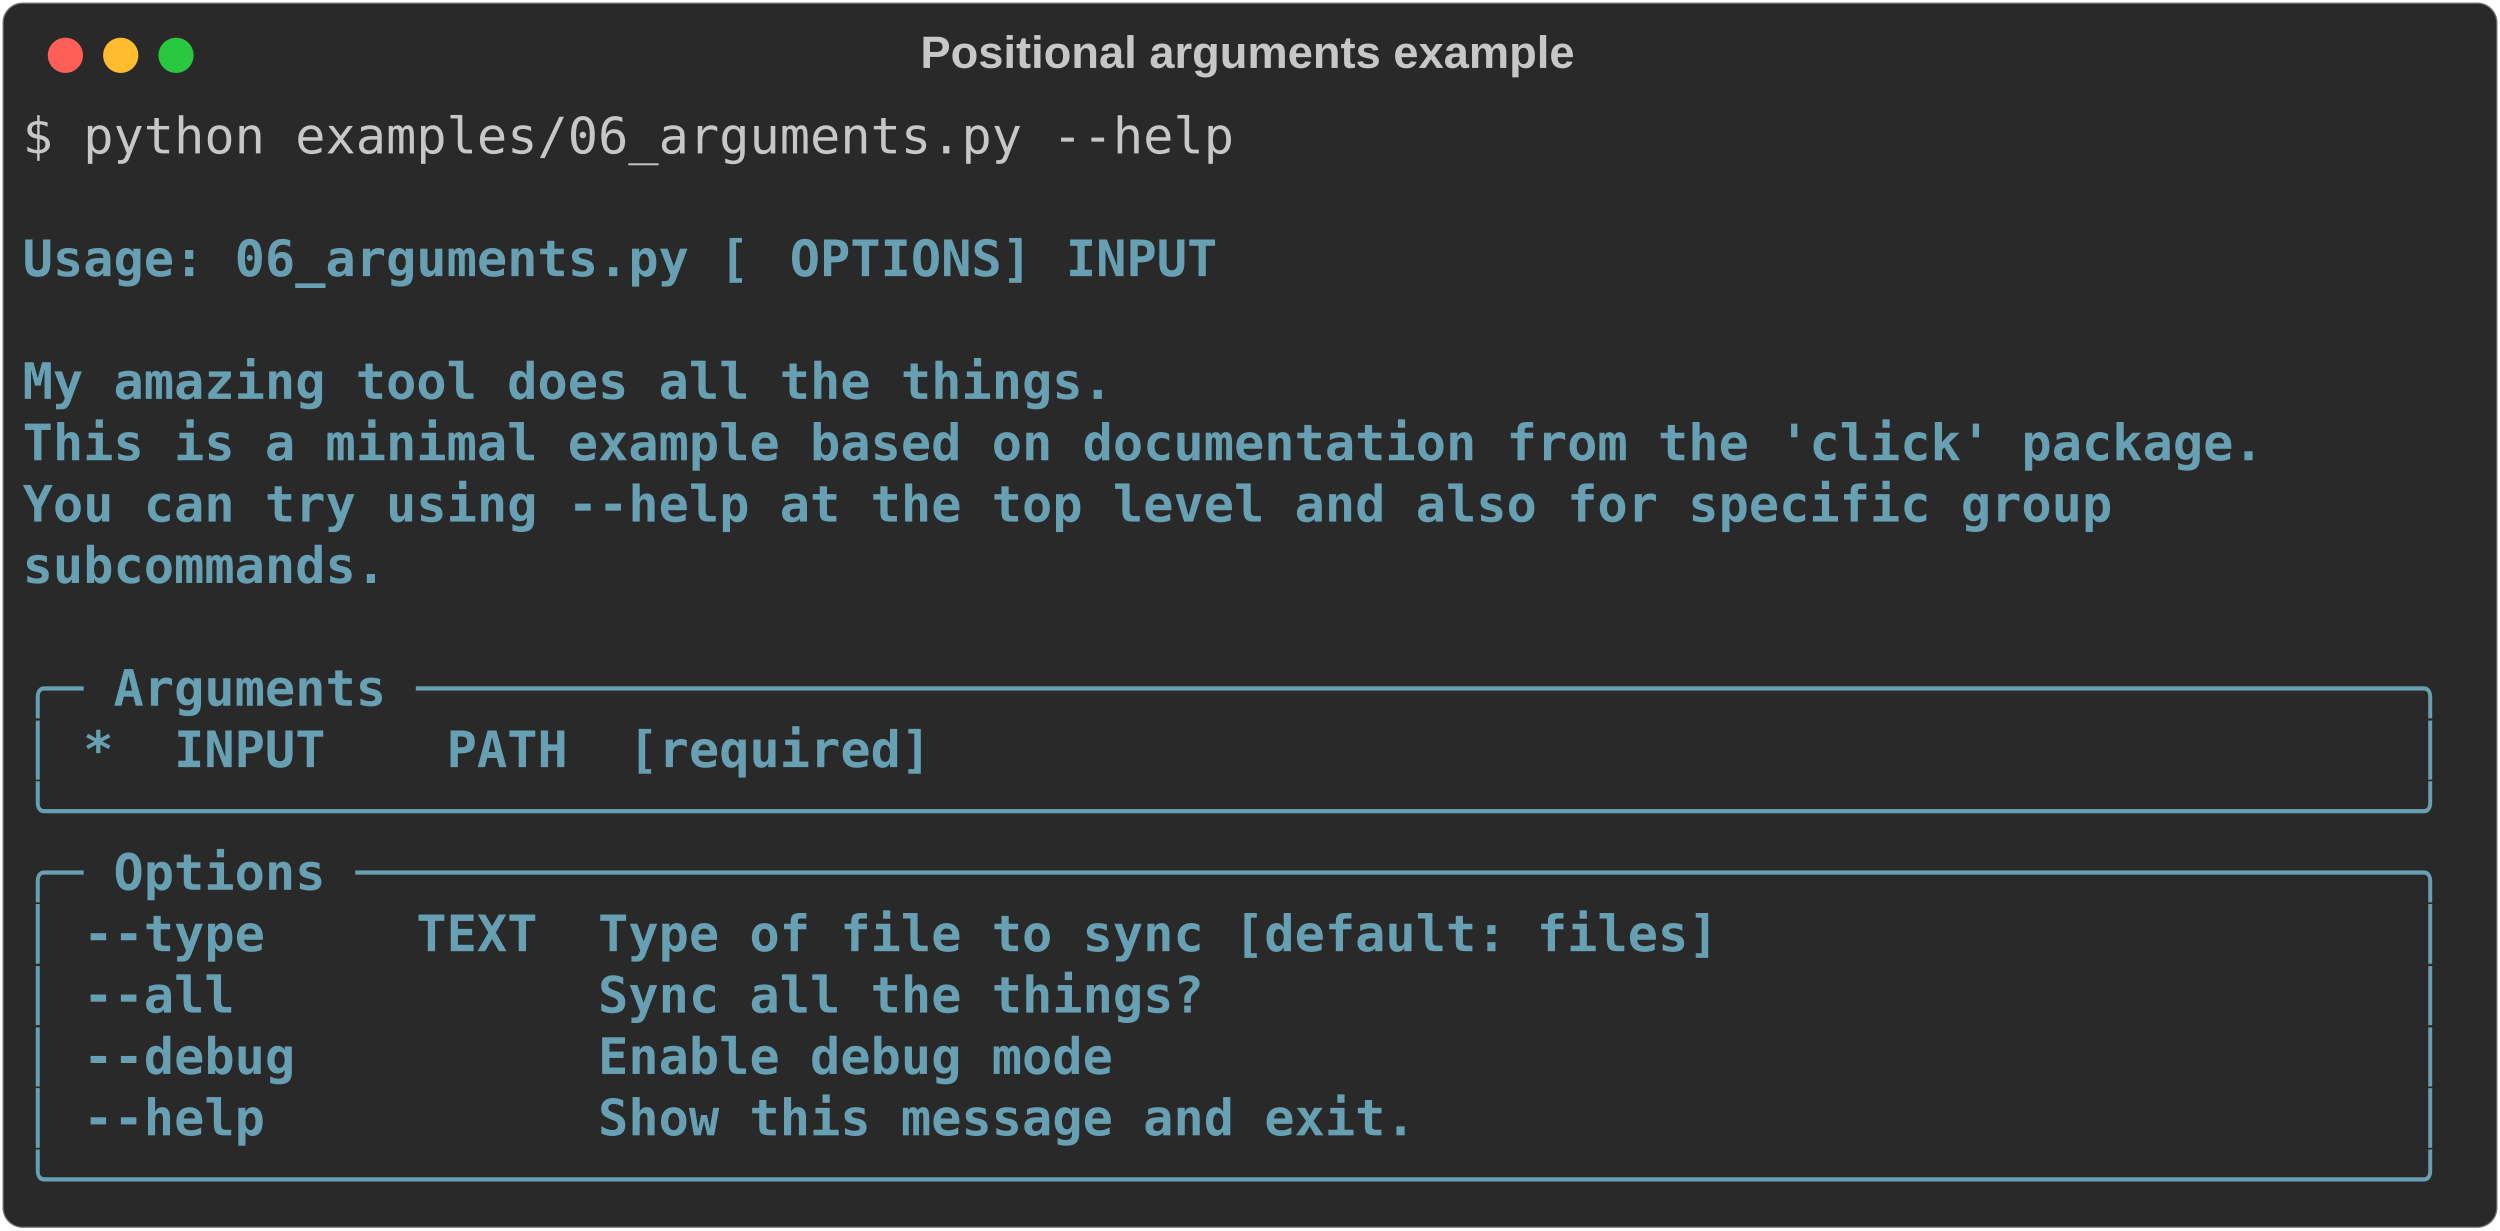
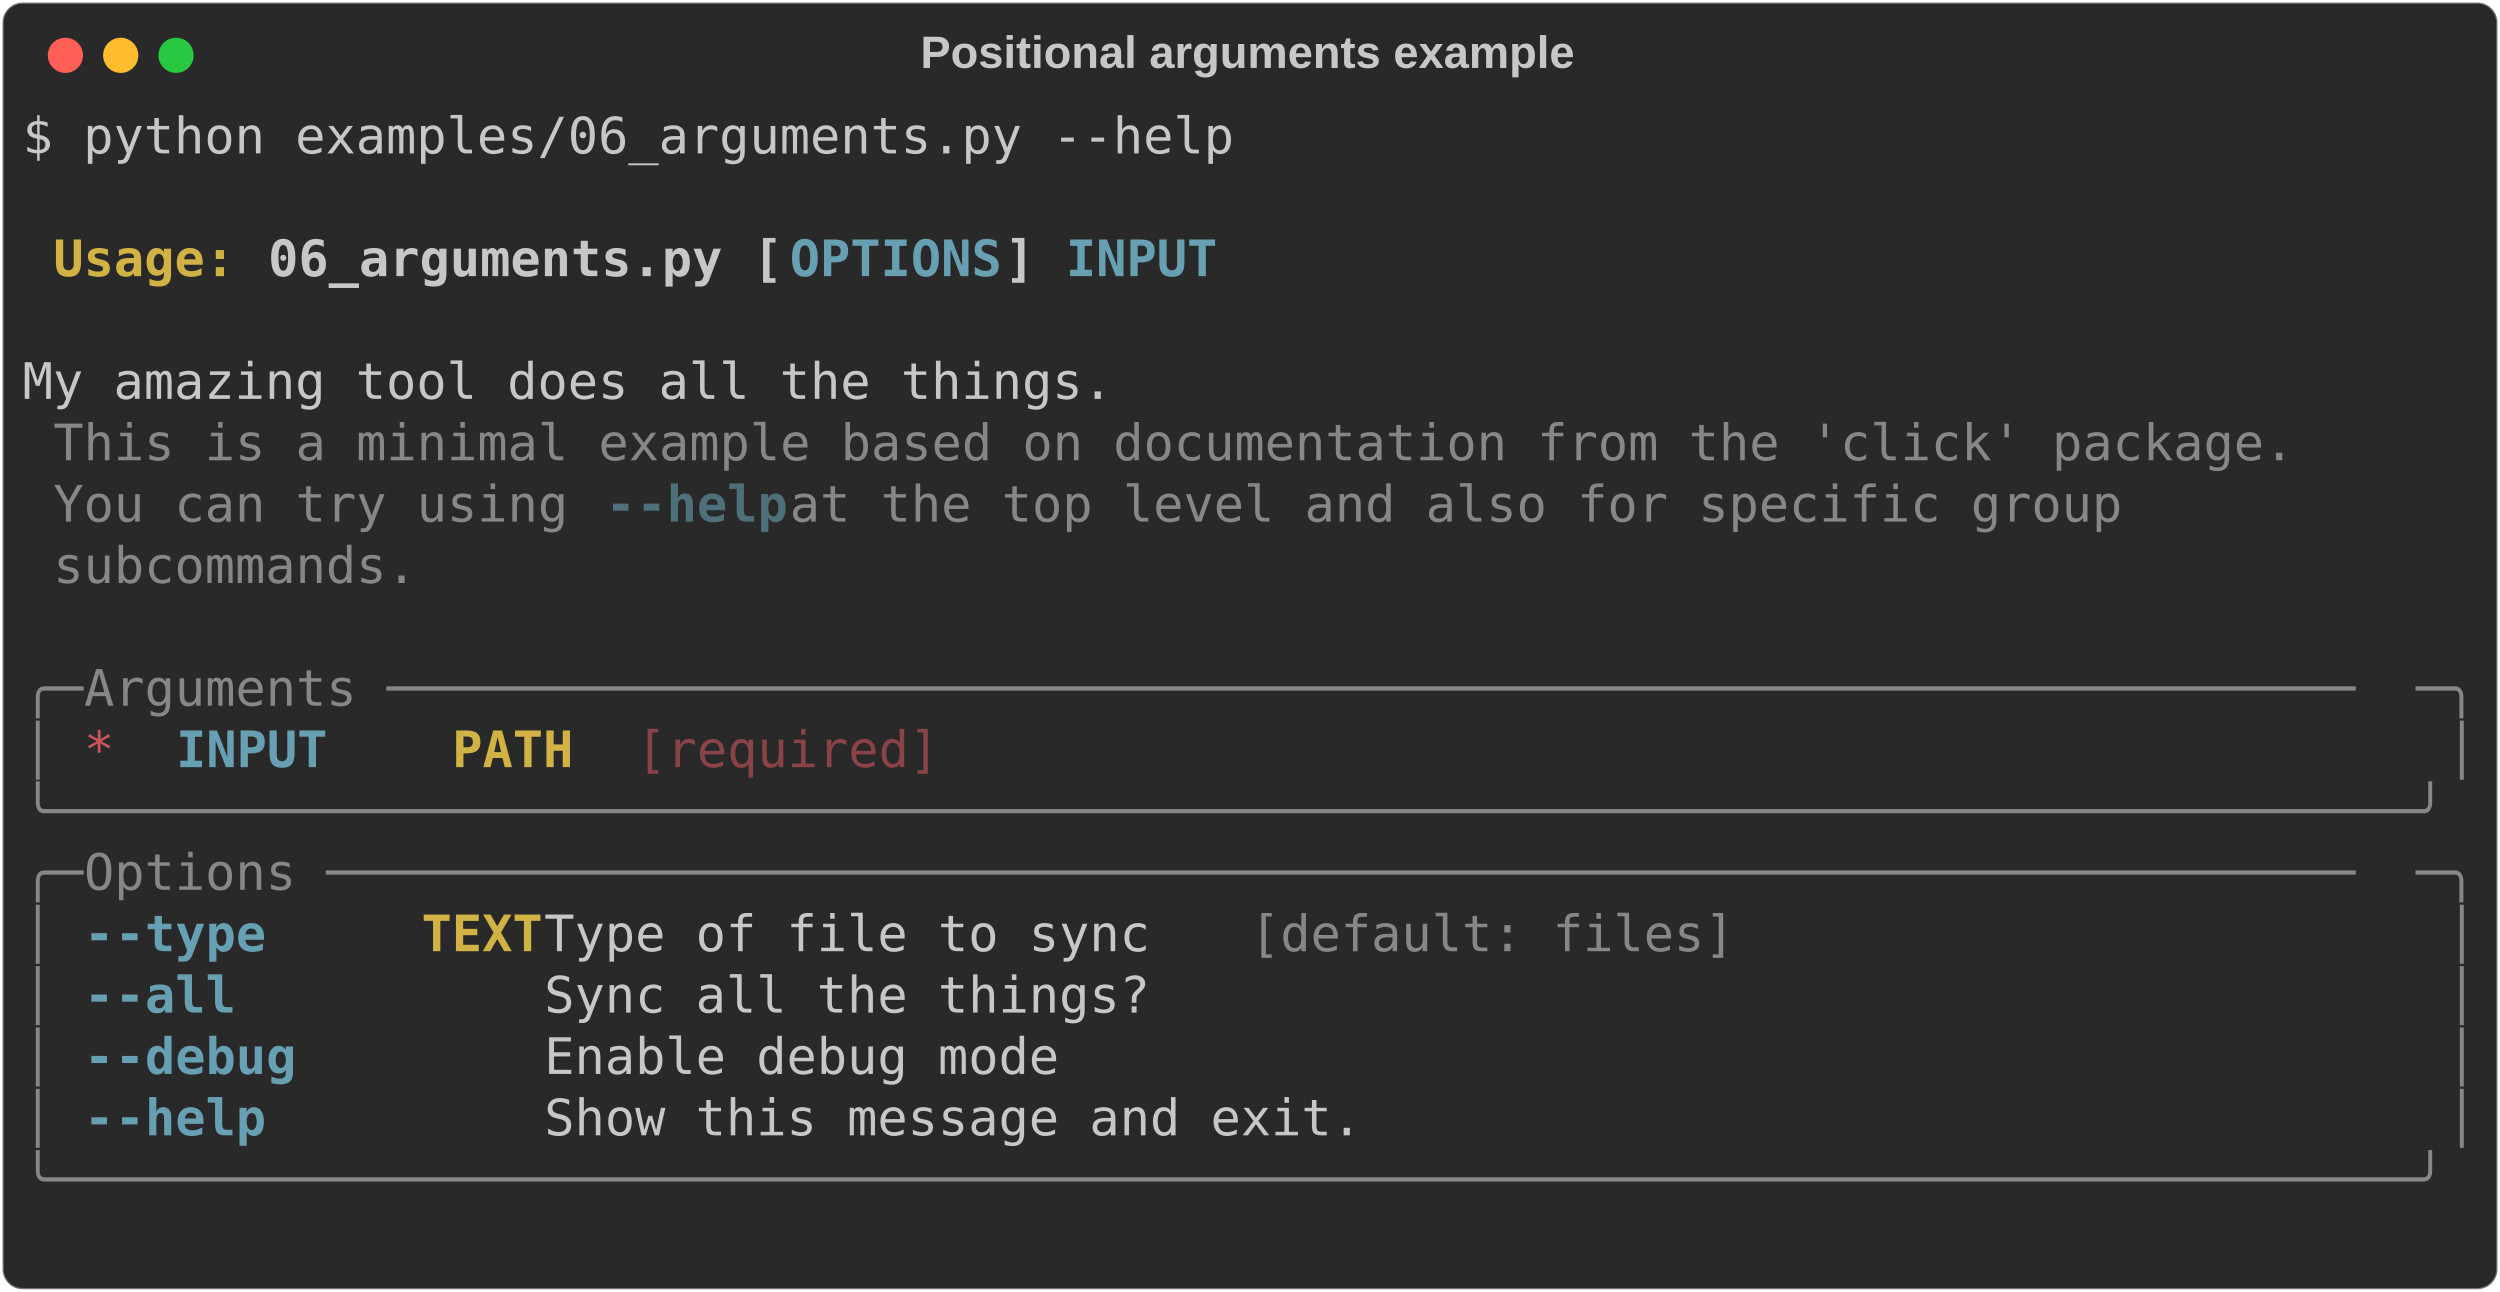
- <svg xmlns="http://www.w3.org/2000/svg" class="rich-terminal" viewBox="0 0 994 489.2">
+ <svg xmlns="http://www.w3.org/2000/svg" class="rich-terminal" viewBox="0 0 994 513.6">
  <style>

    @font-face {
        font-family: "Fira Code";
        src: local("FiraCode-Regular"),
                url("https://cdnjs.cloudflare.com/ajax/libs/firacode/6.2.0/woff2/FiraCode-Regular.woff2") format("woff2"),
                url("https://cdnjs.cloudflare.com/ajax/libs/firacode/6.2.0/woff/FiraCode-Regular.woff") format("woff");
        font-style: normal;
        font-weight: 400;
    }
    @font-face {
        font-family: "Fira Code";
        src: local("FiraCode-Bold"),
                url("https://cdnjs.cloudflare.com/ajax/libs/firacode/6.2.0/woff2/FiraCode-Bold.woff2") format("woff2"),
                url("https://cdnjs.cloudflare.com/ajax/libs/firacode/6.2.0/woff/FiraCode-Bold.woff") format("woff");
        font-style: bold;
        font-weight: 700;
    }

-     .terminal-728476912-matrix {
+     .terminal-3567147894-matrix {
        font-family: Fira Code, monospace;
        font-size: 20px;
        line-height: 24.4px;
        font-variant-east-asian: full-width;
    }

-     .terminal-728476912-title {
+     .terminal-3567147894-title {
        font-size: 18px;
        font-weight: bold;
        font-family: arial;
    }

-     .terminal-728476912-r1 { fill: #c5c8c6 }
- .terminal-728476912-r2 { fill: #68a0b3;font-weight: bold }
+     .terminal-3567147894-r1 { fill: #c5c8c6 }
+ .terminal-3567147894-r2 { fill: #c5c8c6;font-weight: bold }
+ .terminal-3567147894-r3 { fill: #d0b344;font-weight: bold }
+ .terminal-3567147894-r4 { fill: #68a0b3;font-weight: bold }
+ .terminal-3567147894-r5 { fill: #868887 }
+ .terminal-3567147894-r6 { fill: #4e707b;font-weight: bold }
+ .terminal-3567147894-r7 { fill: #cc555a }
+ .terminal-3567147894-r8 { fill: #8a4346 }
    </style>
  <defs>
-     <clipPath id="terminal-728476912-clip-terminal">
-       <rect x="0" y="0" width="975.0" height="438.2" />
-     </clipPath>
-     <clipPath id="terminal-728476912-line-0">
+     <clipPath id="terminal-3567147894-clip-terminal">
+       <rect x="0" y="0" width="975.0" height="462.6" />
+     </clipPath>
+     <clipPath id="terminal-3567147894-line-0">
      <rect x="0" y="1.5" width="976" height="24.65" />
    </clipPath>
-     <clipPath id="terminal-728476912-line-1">
+     <clipPath id="terminal-3567147894-line-1">
      <rect x="0" y="25.9" width="976" height="24.65" />
    </clipPath>
-     <clipPath id="terminal-728476912-line-2">
+     <clipPath id="terminal-3567147894-line-2">
      <rect x="0" y="50.3" width="976" height="24.65" />
    </clipPath>
-     <clipPath id="terminal-728476912-line-3">
+     <clipPath id="terminal-3567147894-line-3">
      <rect x="0" y="74.7" width="976" height="24.65" />
    </clipPath>
-     <clipPath id="terminal-728476912-line-4">
+     <clipPath id="terminal-3567147894-line-4">
      <rect x="0" y="99.1" width="976" height="24.65" />
    </clipPath>
-     <clipPath id="terminal-728476912-line-5">
+     <clipPath id="terminal-3567147894-line-5">
      <rect x="0" y="123.5" width="976" height="24.65" />
    </clipPath>
-     <clipPath id="terminal-728476912-line-6">
+     <clipPath id="terminal-3567147894-line-6">
      <rect x="0" y="147.9" width="976" height="24.65" />
    </clipPath>
-     <clipPath id="terminal-728476912-line-7">
+     <clipPath id="terminal-3567147894-line-7">
      <rect x="0" y="172.3" width="976" height="24.65" />
    </clipPath>
-     <clipPath id="terminal-728476912-line-8">
+     <clipPath id="terminal-3567147894-line-8">
      <rect x="0" y="196.7" width="976" height="24.65" />
    </clipPath>
-     <clipPath id="terminal-728476912-line-9">
+     <clipPath id="terminal-3567147894-line-9">
      <rect x="0" y="221.1" width="976" height="24.65" />
    </clipPath>
-     <clipPath id="terminal-728476912-line-10">
+     <clipPath id="terminal-3567147894-line-10">
      <rect x="0" y="245.5" width="976" height="24.65" />
    </clipPath>
-     <clipPath id="terminal-728476912-line-11">
+     <clipPath id="terminal-3567147894-line-11">
      <rect x="0" y="269.9" width="976" height="24.65" />
    </clipPath>
-     <clipPath id="terminal-728476912-line-12">
+     <clipPath id="terminal-3567147894-line-12">
      <rect x="0" y="294.3" width="976" height="24.65" />
    </clipPath>
-     <clipPath id="terminal-728476912-line-13">
+     <clipPath id="terminal-3567147894-line-13">
      <rect x="0" y="318.7" width="976" height="24.65" />
    </clipPath>
-     <clipPath id="terminal-728476912-line-14">
+     <clipPath id="terminal-3567147894-line-14">
      <rect x="0" y="343.1" width="976" height="24.65" />
    </clipPath>
-     <clipPath id="terminal-728476912-line-15">
+     <clipPath id="terminal-3567147894-line-15">
      <rect x="0" y="367.5" width="976" height="24.65" />
    </clipPath>
-     <clipPath id="terminal-728476912-line-16">
+     <clipPath id="terminal-3567147894-line-16">
      <rect x="0" y="391.9" width="976" height="24.65" />
    </clipPath>
+     <clipPath id="terminal-3567147894-line-17">
+       <rect x="0" y="416.3" width="976" height="24.65" />
+     </clipPath>
  </defs>
-   <rect fill="#292929" stroke="rgba(255,255,255,0.35)" stroke-width="1" x="1" y="1" width="992" height="487.2" rx="8" />
-   <text class="terminal-728476912-title" fill="#c5c8c6" text-anchor="middle" x="496" y="27">Positional arguments example</text>
+   <rect fill="#292929" stroke="rgba(255,255,255,0.35)" stroke-width="1" x="1" y="1" width="992" height="511.6" rx="8" />
+   <text class="terminal-3567147894-title" fill="#c5c8c6" text-anchor="middle" x="496" y="27">Positional arguments example</text>
  <g transform="translate(26,22)">
    <circle cx="0" cy="0" r="7" fill="#ff5f57" />
    <circle cx="22" cy="0" r="7" fill="#febc2e" />
    <circle cx="44" cy="0" r="7" fill="#28c840" />
  </g>
-   <g transform="translate(9, 41)" clip-path="url(#terminal-728476912-clip-terminal)">
-     <g class="terminal-728476912-matrix">
-       <text class="terminal-728476912-r1" x="0" y="20" textLength="488" clip-path="url(#terminal-728476912-line-0)">$ python examples/06_arguments.py --help</text>
-       <text class="terminal-728476912-r1" x="976" y="20" textLength="12.2" clip-path="url(#terminal-728476912-line-0)">
- </text>
-       <text class="terminal-728476912-r1" x="976" y="44.4" textLength="12.2" clip-path="url(#terminal-728476912-line-1)">
- </text>
-       <text class="terminal-728476912-r2" x="0" y="68.8" textLength="305" clip-path="url(#terminal-728476912-line-2)"> Usage: 06_arguments.py [</text>
-       <text class="terminal-728476912-r2" x="305" y="68.8" textLength="109.8" clip-path="url(#terminal-728476912-line-2)">OPTIONS] </text>
-       <text class="terminal-728476912-r2" x="414.8" y="68.8" textLength="256.2" clip-path="url(#terminal-728476912-line-2)">INPUT                </text>
-       <text class="terminal-728476912-r1" x="976" y="68.8" textLength="12.2" clip-path="url(#terminal-728476912-line-2)">
- </text>
-       <text class="terminal-728476912-r1" x="976" y="93.2" textLength="12.2" clip-path="url(#terminal-728476912-line-3)">
- </text>
-       <text class="terminal-728476912-r2" x="0" y="117.6" textLength="976" clip-path="url(#terminal-728476912-line-4)"> My amazing tool does all the things.                                           </text>
-       <text class="terminal-728476912-r1" x="976" y="117.6" textLength="12.2" clip-path="url(#terminal-728476912-line-4)">
- </text>
-       <text class="terminal-728476912-r2" x="0" y="142" textLength="976" clip-path="url(#terminal-728476912-line-5)"> This is a minimal example based on documentation from the 'click' package.     </text>
-       <text class="terminal-728476912-r1" x="976" y="142" textLength="12.2" clip-path="url(#terminal-728476912-line-5)">
- </text>
-       <text class="terminal-728476912-r2" x="0" y="166.4" textLength="976" clip-path="url(#terminal-728476912-line-6)"> You can try using --help at the top level and also for specific group          </text>
-       <text class="terminal-728476912-r1" x="976" y="166.4" textLength="12.2" clip-path="url(#terminal-728476912-line-6)">
- </text>
-       <text class="terminal-728476912-r2" x="0" y="190.8" textLength="976" clip-path="url(#terminal-728476912-line-7)"> subcommands.                                                                   </text>
-       <text class="terminal-728476912-r1" x="976" y="190.8" textLength="12.2" clip-path="url(#terminal-728476912-line-7)">
- </text>
-       <text class="terminal-728476912-r1" x="976" y="215.2" textLength="12.2" clip-path="url(#terminal-728476912-line-8)">
- </text>
-       <text class="terminal-728476912-r2" x="0" y="239.6" textLength="976" clip-path="url(#terminal-728476912-line-9)">╭─ Arguments ──────────────────────────────────────────────────────────────────╮</text>
-       <text class="terminal-728476912-r1" x="976" y="239.6" textLength="12.2" clip-path="url(#terminal-728476912-line-9)">
- </text>
-       <text class="terminal-728476912-r2" x="0" y="264" textLength="976" clip-path="url(#terminal-728476912-line-10)">│ *  INPUT    PATH  [required]                                                 │</text>
-       <text class="terminal-728476912-r1" x="976" y="264" textLength="12.2" clip-path="url(#terminal-728476912-line-10)">
- </text>
-       <text class="terminal-728476912-r2" x="0" y="288.4" textLength="976" clip-path="url(#terminal-728476912-line-11)">╰──────────────────────────────────────────────────────────────────────────────╯</text>
-       <text class="terminal-728476912-r1" x="976" y="288.4" textLength="12.2" clip-path="url(#terminal-728476912-line-11)">
- </text>
-       <text class="terminal-728476912-r2" x="0" y="312.8" textLength="976" clip-path="url(#terminal-728476912-line-12)">╭─ Options ────────────────────────────────────────────────────────────────────╮</text>
-       <text class="terminal-728476912-r1" x="976" y="312.8" textLength="12.2" clip-path="url(#terminal-728476912-line-12)">
- </text>
-       <text class="terminal-728476912-r2" x="0" y="337.2" textLength="976" clip-path="url(#terminal-728476912-line-13)">│ --type     TEXT  Type of file to sync [default: files]                       │</text>
-       <text class="terminal-728476912-r1" x="976" y="337.2" textLength="12.2" clip-path="url(#terminal-728476912-line-13)">
- </text>
-       <text class="terminal-728476912-r2" x="0" y="361.6" textLength="976" clip-path="url(#terminal-728476912-line-14)">│ --all            Sync all the things?                                        │</text>
-       <text class="terminal-728476912-r1" x="976" y="361.6" textLength="12.2" clip-path="url(#terminal-728476912-line-14)">
- </text>
-       <text class="terminal-728476912-r2" x="0" y="386" textLength="976" clip-path="url(#terminal-728476912-line-15)">│ --debug          Enable debug mode                                           │</text>
-       <text class="terminal-728476912-r1" x="976" y="386" textLength="12.2" clip-path="url(#terminal-728476912-line-15)">
- </text>
-       <text class="terminal-728476912-r2" x="0" y="410.4" textLength="976" clip-path="url(#terminal-728476912-line-16)">│ --help           Show this message and exit.                                 │</text>
-       <text class="terminal-728476912-r1" x="976" y="410.4" textLength="12.2" clip-path="url(#terminal-728476912-line-16)">
- </text>
-       <text class="terminal-728476912-r2" x="0" y="434.8" textLength="976" clip-path="url(#terminal-728476912-line-17)">╰──────────────────────────────────────────────────────────────────────────────╯</text>
-       <text class="terminal-728476912-r1" x="976" y="434.8" textLength="12.2" clip-path="url(#terminal-728476912-line-17)">
+   <g transform="translate(9, 41)" clip-path="url(#terminal-3567147894-clip-terminal)">
+     <g class="terminal-3567147894-matrix">
+       <text class="terminal-3567147894-r1" x="0" y="20" textLength="488" clip-path="url(#terminal-3567147894-line-0)">$ python examples/06_arguments.py --help</text>
+       <text class="terminal-3567147894-r1" x="976" y="20" textLength="12.2" clip-path="url(#terminal-3567147894-line-0)">
+ </text>
+       <text class="terminal-3567147894-r1" x="976" y="44.4" textLength="12.2" clip-path="url(#terminal-3567147894-line-1)">
+ </text>
+       <text class="terminal-3567147894-r3" x="12.2" y="68.8" textLength="85.4" clip-path="url(#terminal-3567147894-line-2)">Usage: </text>
+       <text class="terminal-3567147894-r2" x="97.6" y="68.8" textLength="207.4" clip-path="url(#terminal-3567147894-line-2)">06_arguments.py [</text>
+       <text class="terminal-3567147894-r4" x="305" y="68.8" textLength="85.4" clip-path="url(#terminal-3567147894-line-2)">OPTIONS</text>
+       <text class="terminal-3567147894-r2" x="390.4" y="68.8" textLength="24.4" clip-path="url(#terminal-3567147894-line-2)">] </text>
+       <text class="terminal-3567147894-r4" x="414.8" y="68.8" textLength="61" clip-path="url(#terminal-3567147894-line-2)">INPUT</text>
+       <text class="terminal-3567147894-r1" x="976" y="68.8" textLength="12.2" clip-path="url(#terminal-3567147894-line-2)">
+ </text>
+       <text class="terminal-3567147894-r1" x="976" y="93.2" textLength="12.2" clip-path="url(#terminal-3567147894-line-3)">
+ </text>
+       <text class="terminal-3567147894-r1" x="0" y="117.6" textLength="976" clip-path="url(#terminal-3567147894-line-4)"> My amazing tool does all the things.                                           </text>
+       <text class="terminal-3567147894-r1" x="976" y="117.6" textLength="12.2" clip-path="url(#terminal-3567147894-line-4)">
+ </text>
+       <text class="terminal-3567147894-r5" x="12.2" y="142" textLength="902.8" clip-path="url(#terminal-3567147894-line-5)">This is a minimal example based on documentation from the 'click' package.</text>
+       <text class="terminal-3567147894-r1" x="976" y="142" textLength="12.2" clip-path="url(#terminal-3567147894-line-5)">
+ </text>
+       <text class="terminal-3567147894-r5" x="12.2" y="166.4" textLength="219.6" clip-path="url(#terminal-3567147894-line-6)">You can try using </text>
+       <text class="terminal-3567147894-r6" x="231.8" y="166.4" textLength="12.2" clip-path="url(#terminal-3567147894-line-6)">-</text>
+       <text class="terminal-3567147894-r6" x="244" y="166.4" textLength="61" clip-path="url(#terminal-3567147894-line-6)">-help</text>
+       <text class="terminal-3567147894-r5" x="305" y="166.4" textLength="561.2" clip-path="url(#terminal-3567147894-line-6)"> at the top level and also for specific group </text>
+       <text class="terminal-3567147894-r1" x="976" y="166.4" textLength="12.2" clip-path="url(#terminal-3567147894-line-6)">
+ </text>
+       <text class="terminal-3567147894-r5" x="12.2" y="190.8" textLength="146.4" clip-path="url(#terminal-3567147894-line-7)">subcommands.</text>
+       <text class="terminal-3567147894-r1" x="976" y="190.8" textLength="12.2" clip-path="url(#terminal-3567147894-line-7)">
+ </text>
+       <text class="terminal-3567147894-r1" x="976" y="215.2" textLength="12.2" clip-path="url(#terminal-3567147894-line-8)">
+ </text>
+       <text class="terminal-3567147894-r5" x="0" y="239.6" textLength="24.4" clip-path="url(#terminal-3567147894-line-9)">╭─</text>
+       <text class="terminal-3567147894-r5" x="24.4" y="239.6" textLength="927.2" clip-path="url(#terminal-3567147894-line-9)"> Arguments ─────────────────────────────────────────────────────────────────</text>
+       <text class="terminal-3567147894-r5" x="951.6" y="239.6" textLength="24.4" clip-path="url(#terminal-3567147894-line-9)">─╮</text>
+       <text class="terminal-3567147894-r1" x="976" y="239.6" textLength="12.2" clip-path="url(#terminal-3567147894-line-9)">
+ </text>
+       <text class="terminal-3567147894-r5" x="0" y="264" textLength="12.2" clip-path="url(#terminal-3567147894-line-10)">│</text>
+       <text class="terminal-3567147894-r7" x="24.4" y="264" textLength="12.2" clip-path="url(#terminal-3567147894-line-10)">*</text>
+       <text class="terminal-3567147894-r4" x="61" y="264" textLength="61" clip-path="url(#terminal-3567147894-line-10)">INPUT</text>
+       <text class="terminal-3567147894-r3" x="170.8" y="264" textLength="48.8" clip-path="url(#terminal-3567147894-line-10)">PATH</text>
+       <text class="terminal-3567147894-r8" x="244" y="264" textLength="122" clip-path="url(#terminal-3567147894-line-10)">[required]</text>
+       <text class="terminal-3567147894-r5" x="963.8" y="264" textLength="12.2" clip-path="url(#terminal-3567147894-line-10)">│</text>
+       <text class="terminal-3567147894-r1" x="976" y="264" textLength="12.2" clip-path="url(#terminal-3567147894-line-10)">
+ </text>
+       <text class="terminal-3567147894-r5" x="0" y="288.4" textLength="976" clip-path="url(#terminal-3567147894-line-11)">╰──────────────────────────────────────────────────────────────────────────────╯</text>
+       <text class="terminal-3567147894-r1" x="976" y="288.4" textLength="12.2" clip-path="url(#terminal-3567147894-line-11)">
+ </text>
+       <text class="terminal-3567147894-r5" x="0" y="312.8" textLength="24.4" clip-path="url(#terminal-3567147894-line-12)">╭─</text>
+       <text class="terminal-3567147894-r5" x="24.4" y="312.8" textLength="927.2" clip-path="url(#terminal-3567147894-line-12)"> Options ───────────────────────────────────────────────────────────────────</text>
+       <text class="terminal-3567147894-r5" x="951.6" y="312.8" textLength="24.4" clip-path="url(#terminal-3567147894-line-12)">─╮</text>
+       <text class="terminal-3567147894-r1" x="976" y="312.8" textLength="12.2" clip-path="url(#terminal-3567147894-line-12)">
+ </text>
+       <text class="terminal-3567147894-r5" x="0" y="337.2" textLength="12.2" clip-path="url(#terminal-3567147894-line-13)">│</text>
+       <text class="terminal-3567147894-r4" x="24.4" y="337.2" textLength="12.2" clip-path="url(#terminal-3567147894-line-13)">-</text>
+       <text class="terminal-3567147894-r4" x="36.6" y="337.2" textLength="61" clip-path="url(#terminal-3567147894-line-13)">-type</text>
+       <text class="terminal-3567147894-r3" x="158.6" y="337.2" textLength="48.8" clip-path="url(#terminal-3567147894-line-13)">TEXT</text>
+       <text class="terminal-3567147894-r1" x="207.4" y="337.2" textLength="280.6" clip-path="url(#terminal-3567147894-line-13)">  Type of file to sync </text>
+       <text class="terminal-3567147894-r5" x="488" y="337.2" textLength="195.2" clip-path="url(#terminal-3567147894-line-13)">[default: files]</text>
+       <text class="terminal-3567147894-r5" x="963.8" y="337.2" textLength="12.2" clip-path="url(#terminal-3567147894-line-13)">│</text>
+       <text class="terminal-3567147894-r1" x="976" y="337.2" textLength="12.2" clip-path="url(#terminal-3567147894-line-13)">
+ </text>
+       <text class="terminal-3567147894-r5" x="0" y="361.6" textLength="12.2" clip-path="url(#terminal-3567147894-line-14)">│</text>
+       <text class="terminal-3567147894-r4" x="24.4" y="361.6" textLength="12.2" clip-path="url(#terminal-3567147894-line-14)">-</text>
+       <text class="terminal-3567147894-r4" x="36.6" y="361.6" textLength="48.8" clip-path="url(#terminal-3567147894-line-14)">-all</text>
+       <text class="terminal-3567147894-r1" x="207.4" y="361.6" textLength="756.4" clip-path="url(#terminal-3567147894-line-14)">  Sync all the things?                                        </text>
+       <text class="terminal-3567147894-r5" x="963.8" y="361.6" textLength="12.2" clip-path="url(#terminal-3567147894-line-14)">│</text>
+       <text class="terminal-3567147894-r1" x="976" y="361.6" textLength="12.2" clip-path="url(#terminal-3567147894-line-14)">
+ </text>
+       <text class="terminal-3567147894-r5" x="0" y="386" textLength="12.2" clip-path="url(#terminal-3567147894-line-15)">│</text>
+       <text class="terminal-3567147894-r4" x="24.4" y="386" textLength="12.2" clip-path="url(#terminal-3567147894-line-15)">-</text>
+       <text class="terminal-3567147894-r4" x="36.6" y="386" textLength="73.2" clip-path="url(#terminal-3567147894-line-15)">-debug</text>
+       <text class="terminal-3567147894-r1" x="207.4" y="386" textLength="756.4" clip-path="url(#terminal-3567147894-line-15)">  Enable debug mode                                           </text>
+       <text class="terminal-3567147894-r5" x="963.8" y="386" textLength="12.2" clip-path="url(#terminal-3567147894-line-15)">│</text>
+       <text class="terminal-3567147894-r1" x="976" y="386" textLength="12.2" clip-path="url(#terminal-3567147894-line-15)">
+ </text>
+       <text class="terminal-3567147894-r5" x="0" y="410.4" textLength="12.2" clip-path="url(#terminal-3567147894-line-16)">│</text>
+       <text class="terminal-3567147894-r4" x="24.4" y="410.4" textLength="12.2" clip-path="url(#terminal-3567147894-line-16)">-</text>
+       <text class="terminal-3567147894-r4" x="36.6" y="410.4" textLength="61" clip-path="url(#terminal-3567147894-line-16)">-help</text>
+       <text class="terminal-3567147894-r1" x="207.4" y="410.4" textLength="756.4" clip-path="url(#terminal-3567147894-line-16)">  Show this message and exit.                                 </text>
+       <text class="terminal-3567147894-r5" x="963.8" y="410.4" textLength="12.2" clip-path="url(#terminal-3567147894-line-16)">│</text>
+       <text class="terminal-3567147894-r1" x="976" y="410.4" textLength="12.2" clip-path="url(#terminal-3567147894-line-16)">
+ </text>
+       <text class="terminal-3567147894-r5" x="0" y="434.8" textLength="976" clip-path="url(#terminal-3567147894-line-17)">╰──────────────────────────────────────────────────────────────────────────────╯</text>
+       <text class="terminal-3567147894-r1" x="976" y="434.8" textLength="12.2" clip-path="url(#terminal-3567147894-line-17)">
+ </text>
+       <text class="terminal-3567147894-r1" x="976" y="459.2" textLength="12.2" clip-path="url(#terminal-3567147894-line-18)">
</text>
    </g>
  </g>
</svg>
